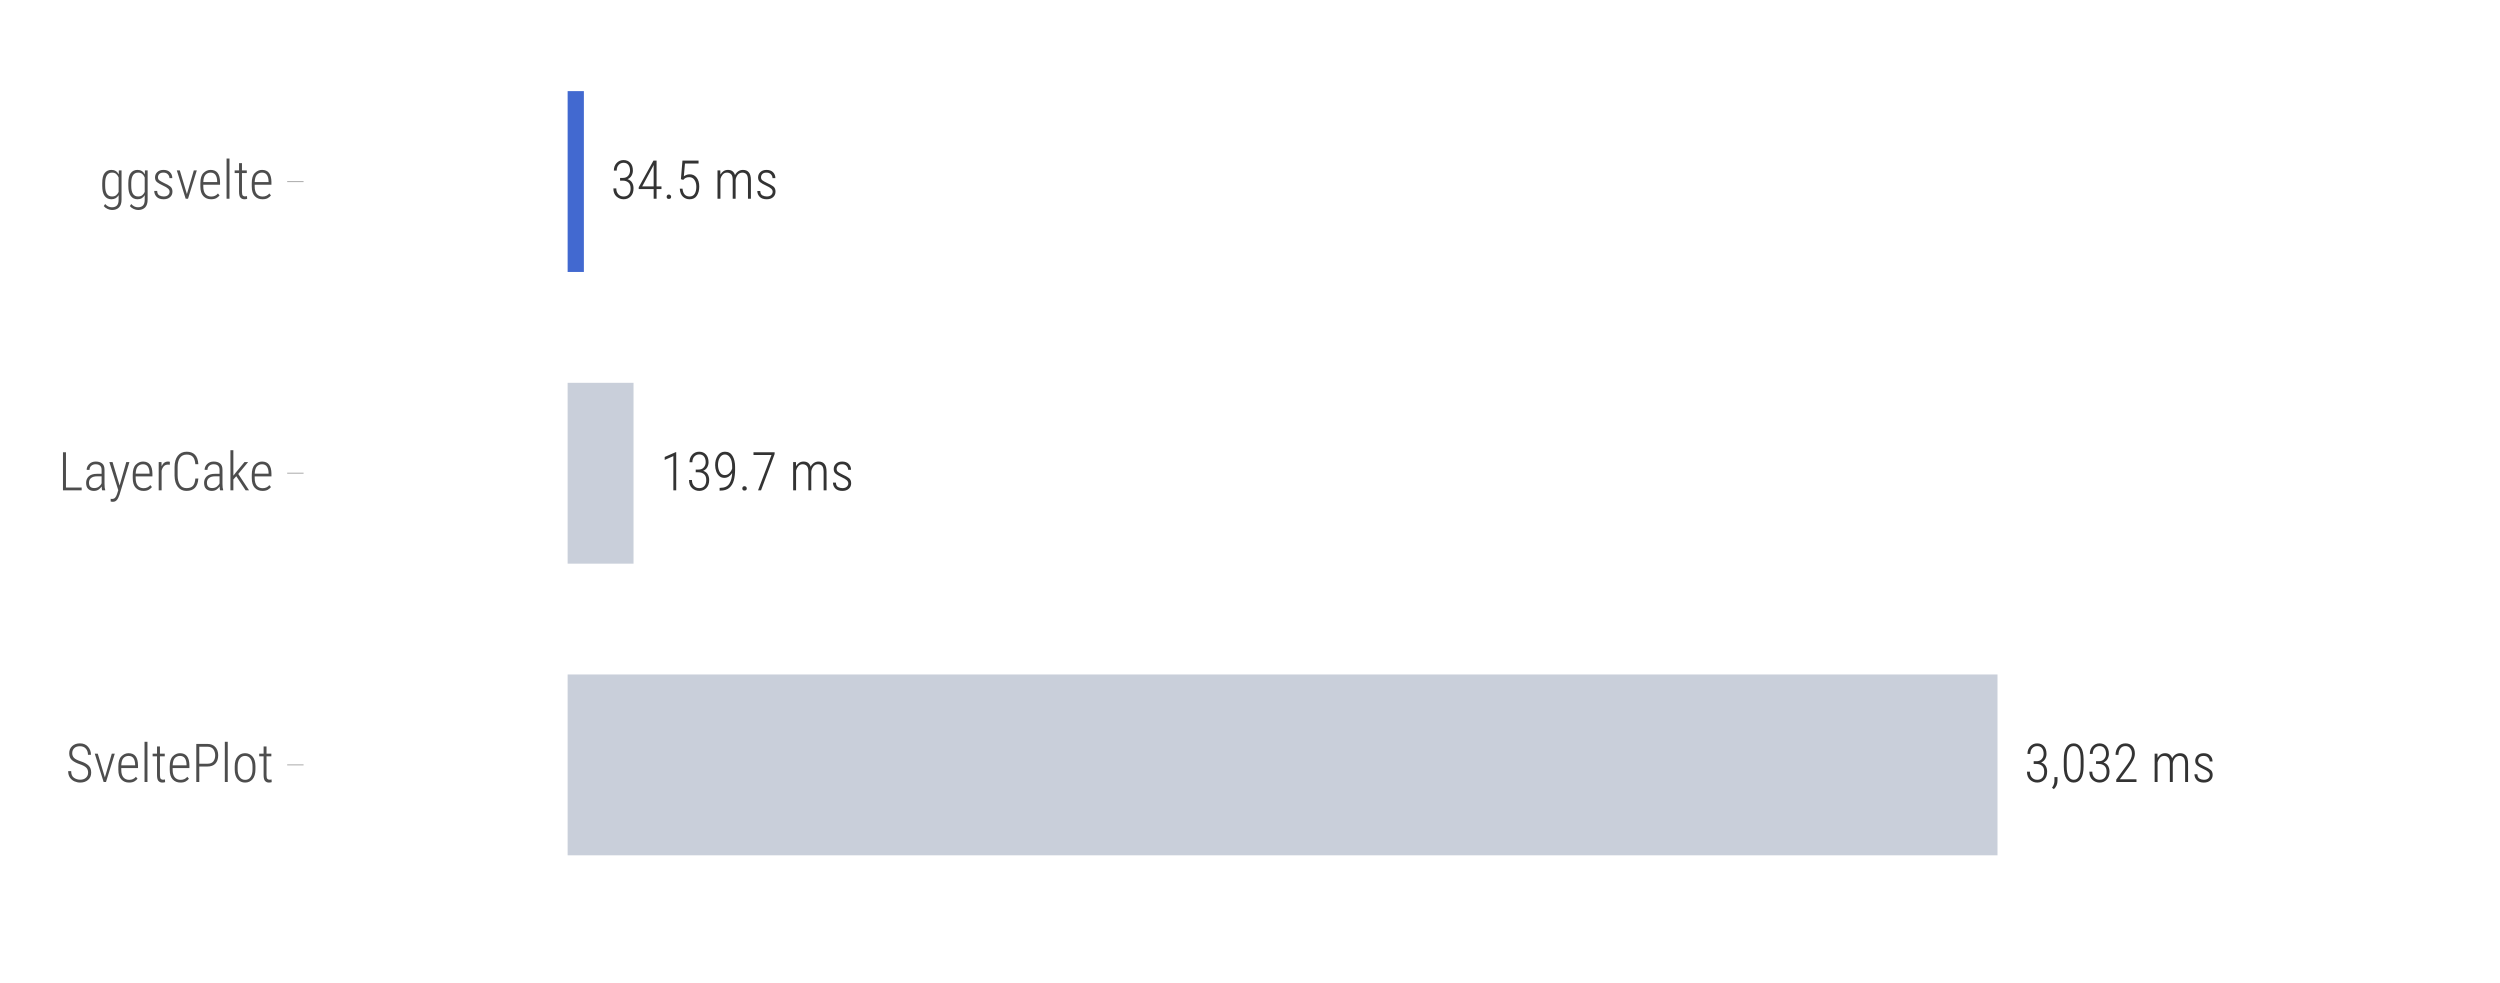
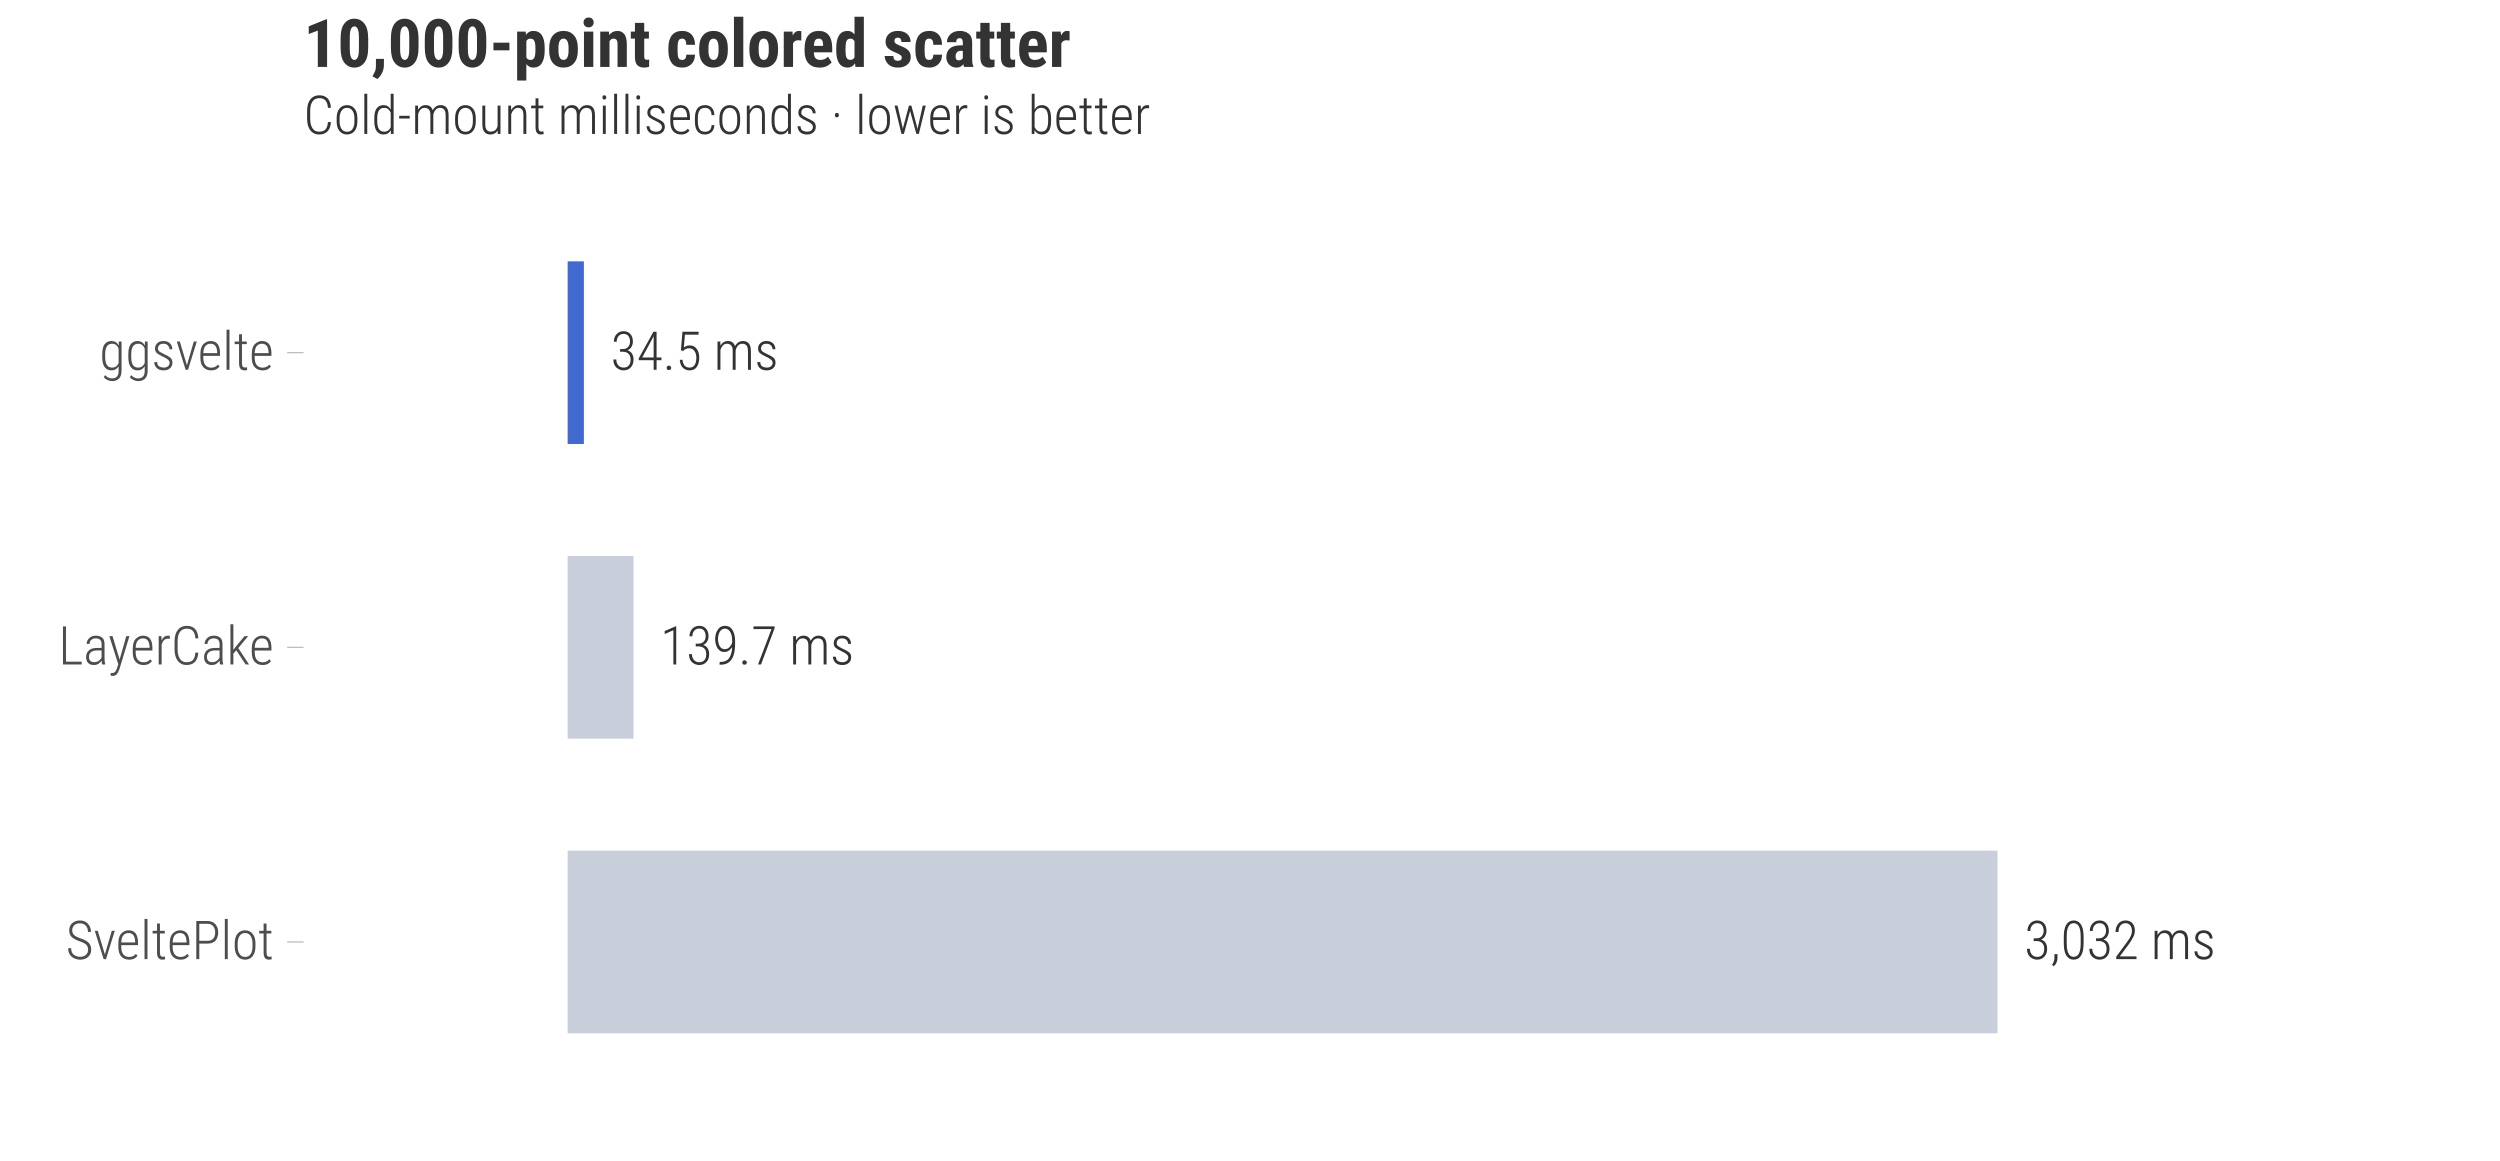
- <svg xmlns="http://www.w3.org/2000/svg" width="560" height="220" viewBox="0 0 560 220" role="img" aria-label="Bar chart of cold-mount time for a 10,000-point colored scatter: ggsvelte 34.5 ms, LayerCake 139.7 ms, SveltePlot 3,032 ms. Lower is better." class="gg-plot" font-family="&quot;Roboto Condensed&quot;, &quot;Arial Narrow&quot;, Arial, sans-serif" font-size="11" font-weight="300" text-rendering="optimizeLegibility" shape-rendering="geometricPrecision">
-   <rect class="gg-paper" width="560" height="220" fill="var(--gg-paper, #ffffff)" />
+ <svg xmlns="http://www.w3.org/2000/svg" width="560" height="260" viewBox="0 0 560 260" role="img" aria-label="Bar chart of cold-mount time for a 10,000-point colored scatter: ggsvelte 34.5 ms, LayerCake 139.7 ms, SveltePlot 3,032 ms. Lower is better." class="gg-plot" font-family="&quot;Roboto Condensed&quot;, &quot;Arial Narrow&quot;, Arial, sans-serif" font-size="11" font-weight="300" text-rendering="optimizeLegibility" shape-rendering="geometricPrecision">
+   <rect class="gg-paper" width="560" height="260" fill="var(--gg-paper, #ffffff)" />
+   <text class="gg-title" x="68" y="15" font-size="15" font-weight="700" fill="var(--gg-ink, #333333)">10,000-point colored scatter</text>
+   <text class="gg-subtitle" x="68" y="30" font-size="12" font-weight="300" fill="var(--gg-ink, #333333)">Cold-mount milliseconds · lower is better</text>
  <defs>
    <clipPath id="gg-clip-0">
-       <rect width="488" height="196" />
+       <rect width="488" height="198" />
    </clipPath>
  </defs>
-   <g class="gg-panel" data-panel="0" transform="translate(68,8)">
-     <rect class="gg-panel-background" width="488" height="196" fill="var(--gg-panel, #ffffff)" />
+   <g class="gg-panel" data-panel="0" transform="translate(68,46)">
+     <rect class="gg-panel-background" width="488" height="198" fill="var(--gg-panel, #ffffff)" />
    <g class="gg-grid" stroke="var(--gg-grid, transparent)" stroke-width="0.25" vector-effect="non-scaling-stroke">
-       <line x1="59.15" y1="0" x2="59.15" y2="196" />
-       <line x1="164.78" y1="0" x2="164.78" y2="196" />
-       <line x1="270.41" y1="0" x2="270.41" y2="196" />
-       <line x1="376.03" y1="0" x2="376.03" y2="196" />
-       <line x1="481.66" y1="0" x2="481.66" y2="196" />
-       <line x1="0" y1="163.33" x2="488" y2="163.33" />
-       <line x1="0" y1="98" x2="488" y2="98" />
-       <line x1="0" y1="32.67" x2="488" y2="32.67" />
+       <line x1="59.15" y1="0" x2="59.15" y2="198" />
+       <line x1="164.78" y1="0" x2="164.78" y2="198" />
+       <line x1="270.41" y1="0" x2="270.41" y2="198" />
+       <line x1="376.03" y1="0" x2="376.03" y2="198" />
+       <line x1="481.66" y1="0" x2="481.66" y2="198" />
+       <line x1="0" y1="165" x2="488" y2="165" />
+       <line x1="0" y1="99" x2="488" y2="99" />
+       <line x1="0" y1="33" x2="488" y2="33" />
    </g>
    <g class="gg-marks" clip-path="url(#gg-clip-0)">
      <g class="gg-batch gg-rects" data-layer="0">
-         <rect x="59.15" y="12.41" width="3.64" height="40.51" fill="#4269d0" />
-         <rect x="59.15" y="77.75" width="14.76" height="40.51" fill="#c9cfda" />
-         <rect x="59.15" y="143.08" width="320.29" height="40.51" fill="#c9cfda" />
+         <rect x="59.15" y="12.54" width="3.64" height="40.92" fill="#4269d0" />
+         <rect x="59.15" y="78.54" width="14.76" height="40.92" fill="#c9cfda" />
+         <rect x="59.15" y="144.54" width="320.29" height="40.92" fill="#c9cfda" />
      </g>
      <g class="gg-batch gg-glyphs" data-layer="1" font-size="12" text-anchor="start">
-         <text x="68.8" y="32.67" dy="0.32em" fill="var(--gg-ink, #333333)">34.5 ms</text>
-         <text x="79.91" y="98" dy="0.32em" fill="var(--gg-ink, #333333)">139.7 ms</text>
-         <text x="385.45" y="163.33" dy="0.32em" fill="var(--gg-ink, #333333)">3,032 ms</text>
+         <text x="68.8" y="33" dy="0.32em" fill="var(--gg-ink, #333333)">34.5 ms</text>
+         <text x="79.91" y="99" dy="0.32em" fill="var(--gg-ink, #333333)">139.7 ms</text>
+         <text x="385.45" y="165" dy="0.32em" fill="var(--gg-ink, #333333)">3,032 ms</text>
      </g>
    </g>
-     <rect class="gg-panel-border" width="488" height="196" fill="none" stroke="var(--gg-panelBorder, transparent)" stroke-width="0.5" vector-effect="non-scaling-stroke" />
+     <rect class="gg-panel-border" width="488" height="198" fill="none" stroke="var(--gg-panelBorder, transparent)" stroke-width="0.5" vector-effect="non-scaling-stroke" />
  </g>
-   <g class="gg-axis gg-axis-y" transform="translate(68,8)">
-     <g class="gg-tick" transform="translate(0,163.33)">
+   <g class="gg-axis gg-axis-y" transform="translate(68,46)">
+     <g class="gg-tick" transform="translate(0,165)">
      <line x2="-3.67" stroke="var(--gg-tickColor, #b3b3b3)" stroke-width="0.25" vector-effect="non-scaling-stroke" />
      <text x="-6.67" dy="0.32em" text-anchor="end" fill="var(--gg-axisText, #4d4d4d)" font-size="12" font-weight="300">SveltePlot</text>
    </g>
-     <g class="gg-tick" transform="translate(0,98)">
+     <g class="gg-tick" transform="translate(0,99)">
      <line x2="-3.67" stroke="var(--gg-tickColor, #b3b3b3)" stroke-width="0.25" vector-effect="non-scaling-stroke" />
      <text x="-6.67" dy="0.32em" text-anchor="end" fill="var(--gg-axisText, #4d4d4d)" font-size="12" font-weight="300">LayerCake</text>
    </g>
-     <g class="gg-tick" transform="translate(0,32.67)">
+     <g class="gg-tick" transform="translate(0,33)">
      <line x2="-3.67" stroke="var(--gg-tickColor, #b3b3b3)" stroke-width="0.25" vector-effect="non-scaling-stroke" />
      <text x="-6.67" dy="0.32em" text-anchor="end" fill="var(--gg-axisText, #4d4d4d)" font-size="12" font-weight="300">ggsvelte</text>
    </g>
  </g>
</svg>
